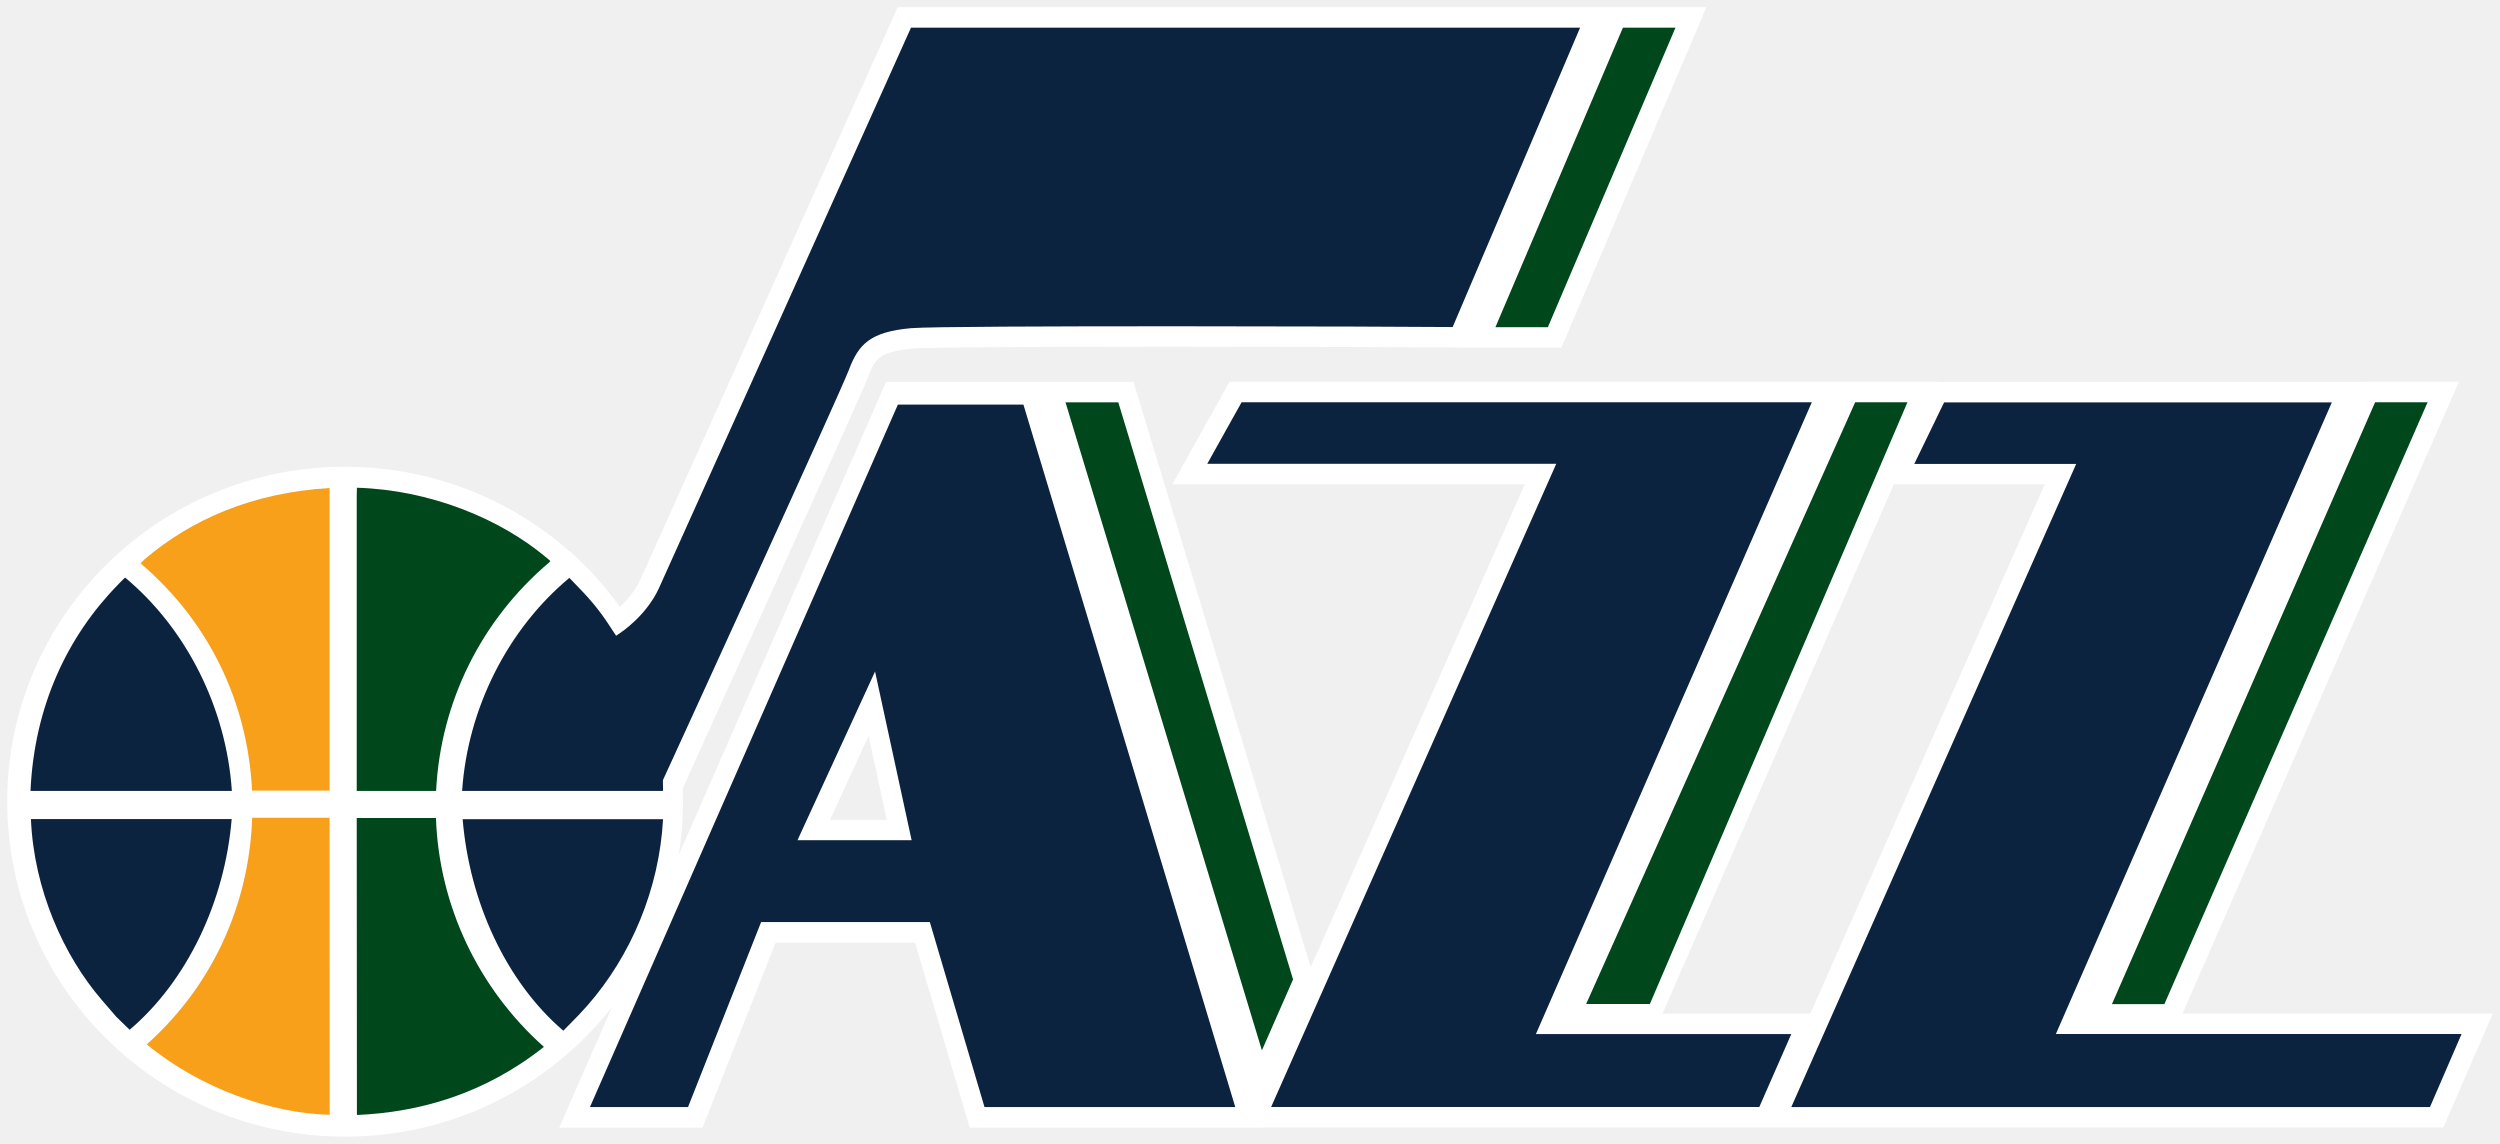
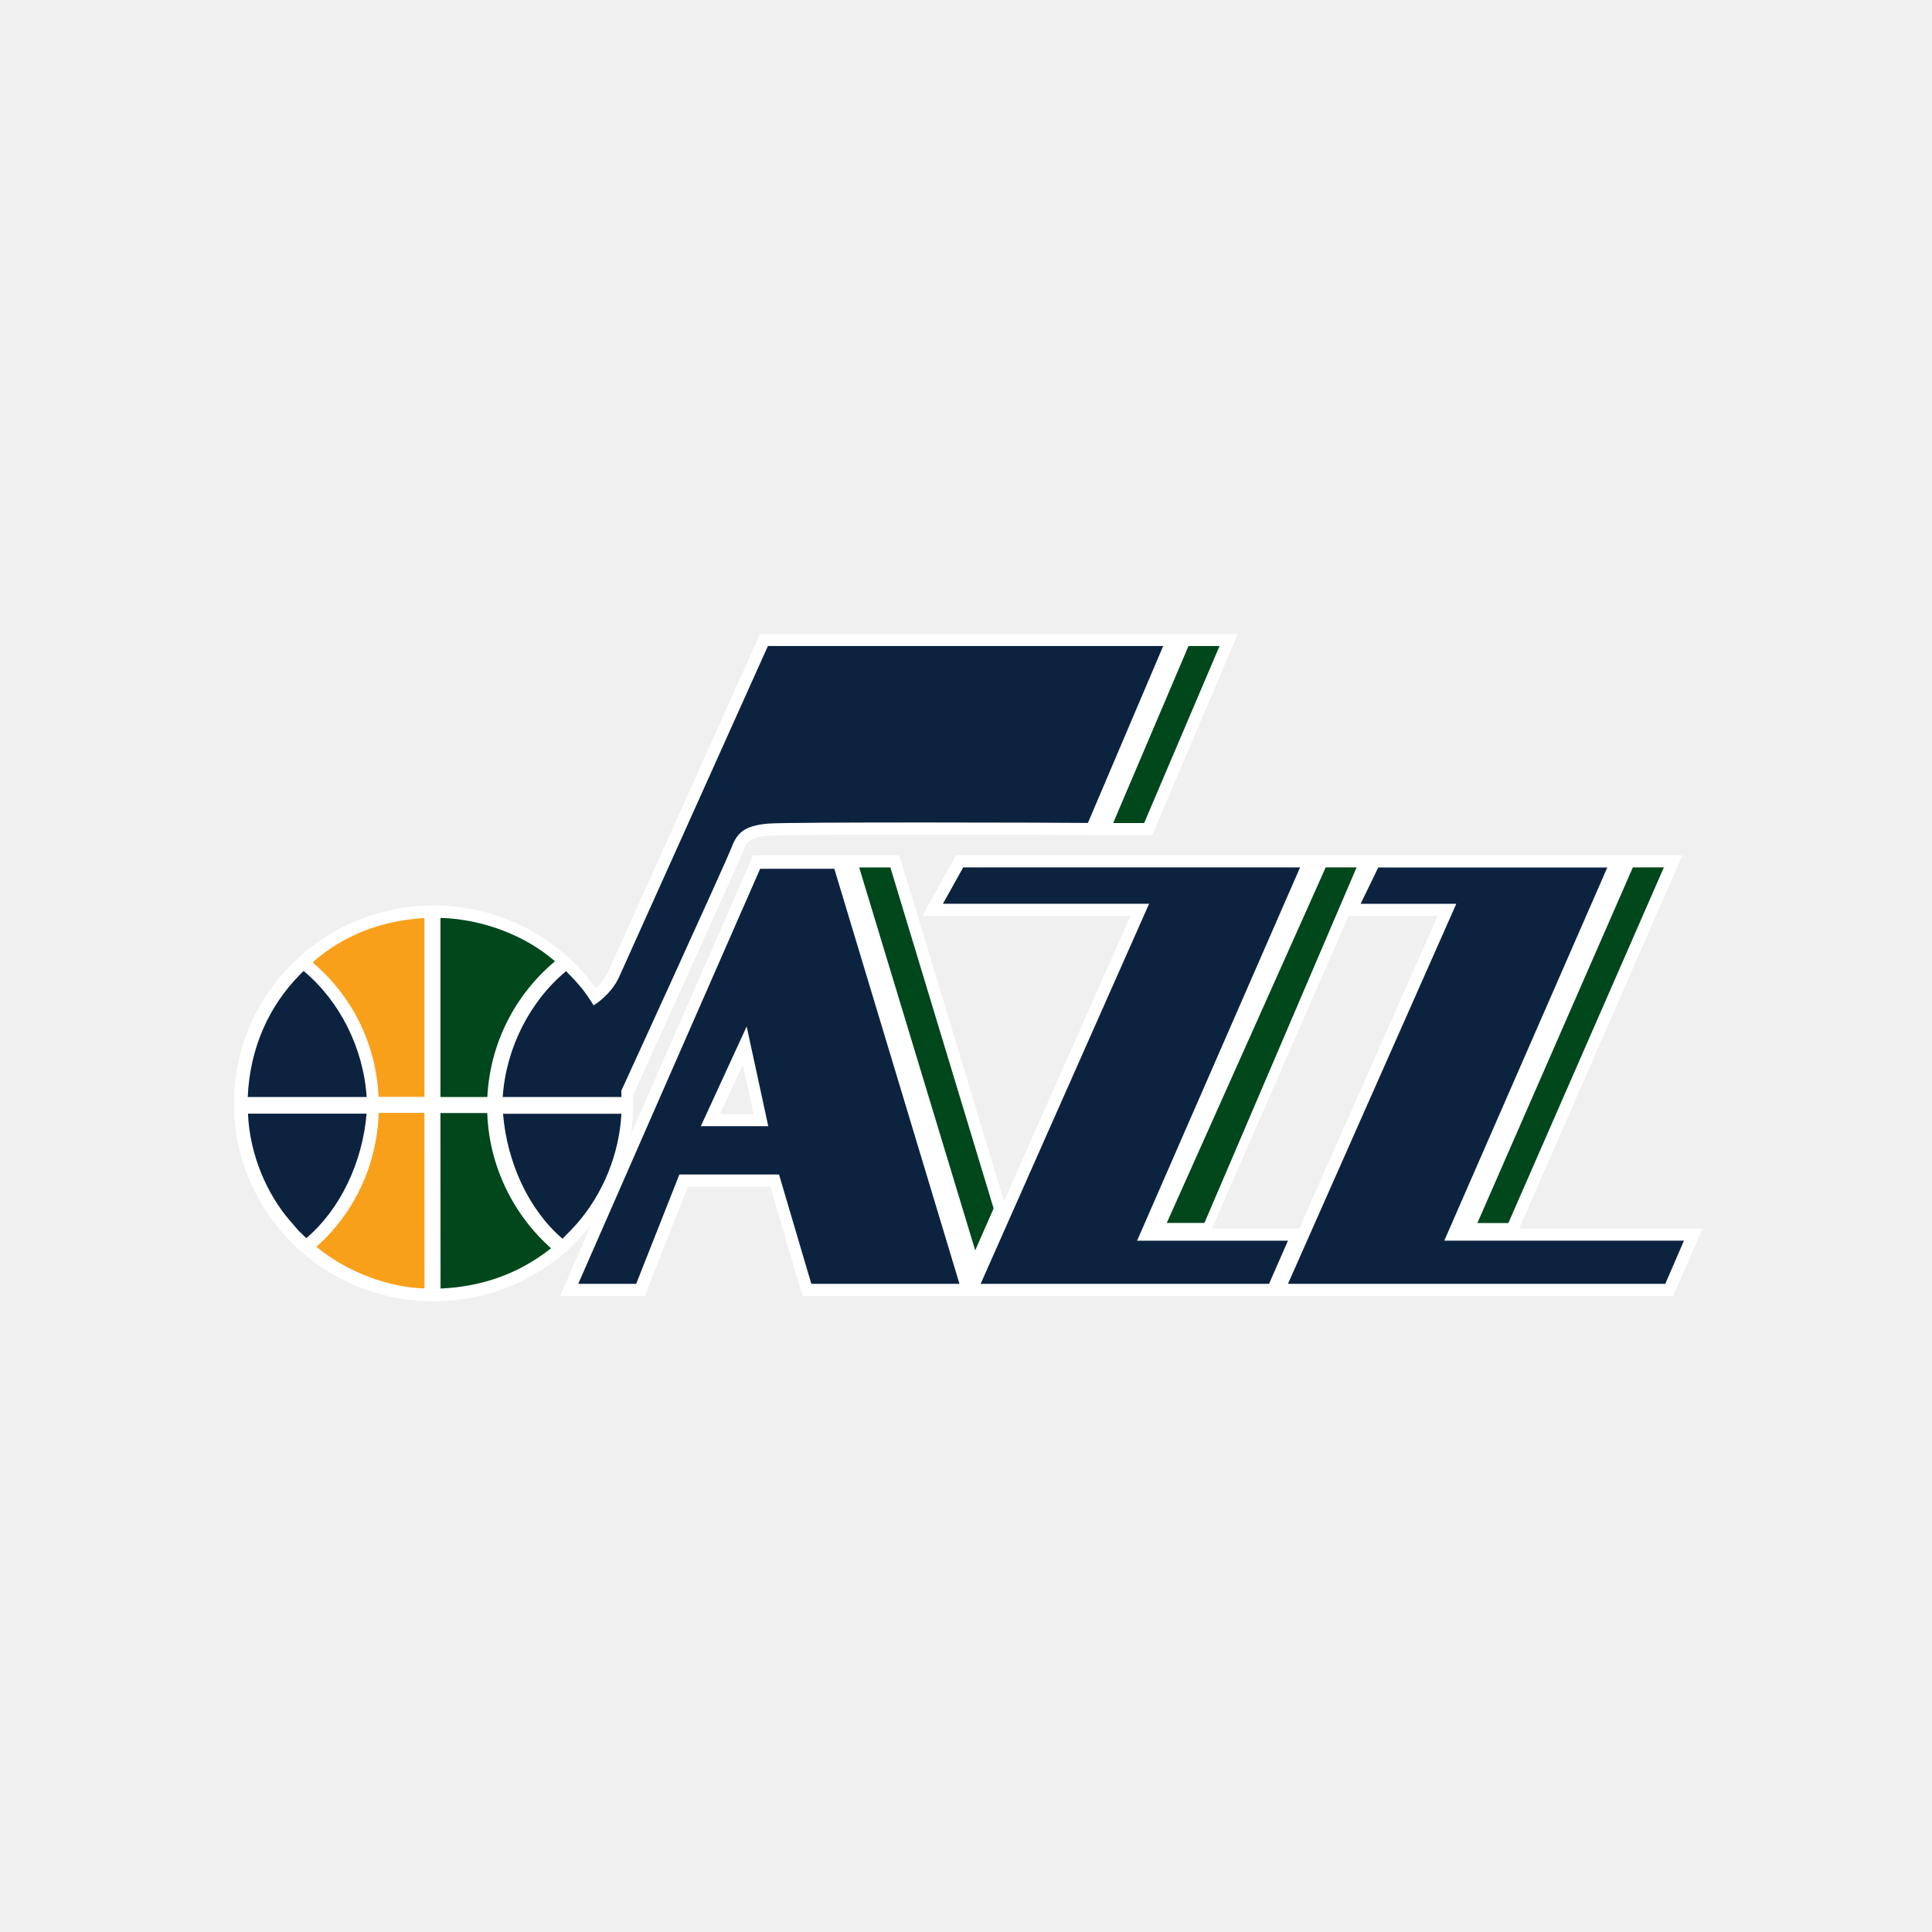
- <svg xmlns="http://www.w3.org/2000/svg" width="347.251" height="158.877" id="svg3201" version="1.1">
-   <defs id="defs3203">
-     <clipPath clipPathUnits="userSpaceOnUse" id="clipPath3091">
-       <path d="m 64.923,102.677 261.11,0 0,118.645 -261.11,0 0,-118.645 z" id="path3093" />
-     </clipPath>
+ <svg xmlns="http://www.w3.org/2000/svg" xmlns:xlink="http://www.w3.org/1999/xlink" width="512px" height="512px" viewBox="0 0 512 512" version="1.1">
+   <defs>
+     <path id="path-1" d="M-0.115,-0.481 L389.041,-0.481 L389.041,176.381 L-0.115,176.381 L-0.115,-0.481 L-0.115,-0.481 Z" />
  </defs>
-   <g id="layer1" transform="translate(-130.0923,-145.7809)">
-     <g id="g3286" transform="matrix(1.057796,0,0,1.057796,-7.576525,-8.483225)">
-       <g transform="matrix(1.25,0,0,-1.25,367.8616,278.9321)" id="g3083">
-         <path id="path3085" style="fill:#ffffff;fill-opacity:1;fill-rule:nonzero;stroke:none" d="m 0,0 -15.53,0 0.065,0.149 24.242,55.449 15.85,0 L 0,0 z m -102.983,20.349 4.057,8.82 1.91,-8.82 -5.967,0 z M 39.11,0.01 l 0.05,0.125 27.655,63.229 1.323,3.01 -10.214,0 -0.011,-0.024 -44.431,0 0.01,0.024 -74.498,0 -0.617,-1.102 -3.608,-6.466 -1.782,-3.202 37.019,0 -22.489,-50.733 -18.154,59.97 -0.464,1.522 -10.039,0 0.006,-0.015 -15.96,0 -0.564,-1.287 -32.451,-74.031 -1.32,-3.013 15.055,0 0.537,1.361 7.142,18.07 14.653,0 5.285,-17.894 0.457,-1.537 30.841,0 -0.005,0.02 123.967,0 0.562,1.296 3.328,7.671 1.301,3.006 -32.584,0 z" />
-       </g>
-       <g id="g3087" transform="matrix(1.25,0,0,-1.25,49.93828,423.4334)">
-         <g clip-path="url(#clipPath3091)" id="g3089">
-           <g transform="translate(158.4662,221.3226)" id="g3095">
-             <path id="path3097" style="fill:#ffffff;fill-opacity:1;fill-rule:nonzero;stroke:none" d="m 0,0 -0.566,-1.275 c -2.114,-4.755 -26.253,-58.382 -26.497,-58.923 -0.547,-1.178 -1.402,-2.137 -2.116,-2.802 -0.418,0.581 -0.853,1.151 -1.304,1.702 -0.407,0.506 -0.818,0.976 -1.237,1.434 -0.025,0.027 -0.049,0.061 -0.075,0.089 -0.217,0.232 -0.428,0.493 -0.646,0.718 l -0.607,0.586 -1.386,1.341 -0.041,-0.033 c -6.269,5.526 -14.522,8.886 -23.57,8.886 -19.605,0 -35.498,-15.748 -35.498,-35.185 0,-19.43 15.893,-35.183 35.498,-35.183 19.603,0 35.492,15.753 35.492,35.183 0,0.465 -0.015,0.92 -0.033,1.377 3.54,7.888 18.661,41.08 19.476,43.235 0.692,1.847 1.15,2.677 4.727,2.993 0.87,0.068 5.531,0.189 26.797,0.189 12.913,0 27.018,-0.05 29.866,-0.08 l 1.265,-0.011 -0.002,-0.007 10.181,0 0.557,1.305 L 83.687,-2.99 84.956,0 0,0 z" />
-           </g>
-           <g transform="translate(147.9427,133.8177)" id="g3099">
-             <path id="path3101" style="fill:#0c2340;fill-opacity:1;fill-rule:nonzero;stroke:none" d="M 0,0 8.148,17.719 11.988,0 0,0 z m 23.734,45.759 -13.188,0 -32.347,-73.791 10.303,0 7.677,19.433 17.722,0 5.743,-19.433 26.343,0 -22.253,73.791 z" />
-           </g>
-           <g transform="translate(254.4957,179.8228)" id="g3103">
-             <path id="path3105" style="fill:#0c2340;fill-opacity:1;fill-rule:nonzero;stroke:none" d="m 0,0 -59.901,0 -3.608,-6.468 36.662,0 -29.954,-67.569 51.283,0 3.363,7.667 -26.828,0 L 0,0 z" />
-           </g>
-           <g transform="translate(264.5417,179.8228)" id="g3107">
-             <path id="path3109" style="fill:#00471b;fill-opacity:1;fill-rule:nonzero;stroke:none" d="m 0,0 -5.49,0 -28.263,-63.214 6.695,0 L 0,0 z" />
-           </g>
-           <g transform="translate(309.1231,179.8041)" id="g3111">
-             <path id="path3113" style="fill:#0c2340;fill-opacity:1;fill-rule:nonzero;stroke:none" d="m 0,0 -40.732,0 -3.131,-6.458 17.01,0 -29.93,-67.561 67.092,0 3.322,7.674 -42.62,0 L 0,0 z" />
-           </g>
-           <g transform="translate(319.1824,179.8228)" id="g3115">
-             <path id="path3117" style="fill:#00471b;fill-opacity:1;fill-rule:nonzero;stroke:none" d="m 0,0 -5.514,0 -27.645,-63.228 5.508,0 L 0,0 z" />
-           </g>
-           <g transform="translate(133.8427,137.891)" id="g3119">
-             <path id="path3121" style="fill:#ffffff;fill-opacity:1;fill-rule:nonzero;stroke:none" d="m 0,0 c 0,-18.2 -14.885,-32.957 -33.246,-32.957 -18.358,0 -33.242,14.757 -33.242,32.957 0,18.211 14.884,32.97 33.242,32.97 C -14.885,32.97 0,18.211 0,0" />
-           </g>
-           <g transform="translate(88.5233,138.9942)" id="g3123">
-             <path id="path3125" style="fill:#0c2340;fill-opacity:1;fill-rule:nonzero;stroke:none" d="m 0,0 c -0.583,8.691 -4.757,17.036 -11.218,22.414 -0.273,-0.241 -0.757,-0.771 -0.737,-0.741 C -17.284,16.226 -20.749,8.911 -21.153,0 L 0,0 z" />
-           </g>
-           <g transform="translate(74.84,117.0551)" id="g3127">
-             <path id="path3129" style="fill:#0c2340;fill-opacity:1;fill-rule:nonzero;stroke:none" d="M 0,0 1.533,-1.779 2.944,-3.154 C 8.963,1.95 12.942,10.289 13.665,18.98 l -21.088,0 C -7.116,11.542 -3.945,4.581 0,0" />
-           </g>
-           <g transform="translate(79.3695,163.3407)" id="g3131">
-             <path id="path3133" style="fill:#f9a01b;fill-opacity:1;fill-rule:nonzero;stroke:none" d="M 0,0 -0.194,-0.19 -0.353,-0.351 -0.442,-0.438 C 6.721,-6.523 10.82,-15.017 11.277,-24.314 l 8.146,0 0,31.789 C 11.294,6.984 4.913,4.171 0,0 m 0.212,-50.971 c 5.584,-4.619 13.091,-7.262 19.222,-7.401 l -0.011,31.211 -8.133,0 C 10.97,-36.358 7.069,-44.862 0.212,-50.971" />
-           </g>
-           <g transform="translate(123.3435,113.8023)" id="g3135">
-             <path id="path3137" style="fill:#0c2340;fill-opacity:1;fill-rule:nonzero;stroke:none" d="m 0,0 1.268,1.295 c 0,0 0.539,0.535 1.248,1.336 4.622,5.269 7.562,12.287 7.96,19.589 l -21.052,0 C -9.853,13.499 -5.996,5.129 0,0" />
-           </g>
-           <g transform="translate(109.9627,136.1501)" id="g3139">
-             <path id="path3141" style="fill:#00471b;fill-opacity:1;fill-rule:nonzero;stroke:none" d="m 0,0 -8.322,0 0.019,-31.201 c 6.519,0.285 13.356,2.168 19.645,7.157 C 4.451,-17.915 0.317,-9.199 0,0 m 11.885,26.839 0.134,0.147 -0.096,0.096 -0.281,0.236 c -4.957,4.183 -12.334,7.145 -19.945,7.375 l -0.019,-0.962 0,-30.887 8.339,0 c 0.461,9.313 4.729,17.949 11.868,23.995" />
-           </g>
-           <g transform="translate(181.6441,179.8142)" id="g3143">
-             <path id="path3145" style="fill:#00471b;fill-opacity:1;fill-rule:nonzero;stroke:none" d="m 0,0 -5.548,0 20.632,-68.077 3.273,7.451 L 0,0 z" />
-           </g>
-           <g transform="translate(159.866,219.1727)" id="g3147">
-             <path id="path3149" style="fill:#0c2340;fill-opacity:1;fill-rule:nonzero;stroke:none" d="m 0,0 c -2.143,-4.809 -26.501,-58.931 -26.501,-58.931 -1.35,-2.896 -3.998,-4.624 -4.139,-4.717 l -0.339,-0.232 -0.634,0.964 c -1.189,1.853 -2.313,3.11 -3.735,4.557 l -0.54,0.559 c -6.46,-5.372 -10.679,-13.687 -11.267,-22.378 l 21.11,0 c -0.008,0.572 -0.014,0.907 -0.014,0.907 l 0,0.226 c 0.214,0.437 18.588,40.592 19.537,43.101 1.004,2.675 2.225,3.995 6.551,4.377 3.872,0.313 51.628,0.177 56.872,0.116 L 70.289,0 0,0 z" />
-           </g>
-           <g transform="translate(240.1741,219.1727)" id="g3151">
-             <path id="path3153" style="fill:#00471b;fill-opacity:1;fill-rule:nonzero;stroke:none" d="m 0,0 -5.522,0 -13.394,-31.469 5.509,0 L 0,0 z" />
+   <g id="NBA" stroke="none" stroke-width="1" fill="none" fill-rule="evenodd">
+     <g id="utah-jazz">
+       <g transform="translate(62, 168)" id="layer1">
+         <g transform="translate(-0.104038, 0.247)">
+           <g id="g3286" transform="translate(-0.00599, 0.014334)">
+             <g id="g3083" transform="translate(238.4467, 117.0867) scale(1, -1) translate(-238.4467, -117.0867) translate(87.17196, 58.95009)" fill="#FFFFFF">
+               <path d="M195.241,17.888 L172.095,17.888 L172.192,18.11 L208.322,100.767 L231.945,100.767 L195.241,17.888 L195.241,17.888 Z M41.756,48.222 L47.803,61.37 L50.649,48.222 L41.756,48.222 L41.756,48.222 Z M253.53,17.903 L253.605,18.089 L294.822,112.344 L296.793,116.831 L281.571,116.831 L281.554,116.795 L215.335,116.795 L215.35,116.831 L104.318,116.831 L103.399,115.188 L98.022,105.549 L95.366,100.776 L150.538,100.776 L117.021,25.149 L89.964,114.546 L89.273,116.814 L74.311,116.814 L74.32,116.792 L50.533,116.792 L49.693,114.874 L1.328,4.517 L-0.639,0.025 L21.798,0.025 L22.599,2.054 L33.243,28.991 L55.082,28.991 L62.959,2.317 L63.64,0.025 L109.605,0.025 L109.597,0.055 L294.357,0.055 L295.194,1.987 L300.154,13.422 L302.093,17.903 L253.53,17.903 L253.53,17.903 Z" id="path3085" />
+             </g>
+             <g id="g3087" transform="translate(194.7205, 88.16897) scale(1, -1) translate(-194.7205, -88.16897) translate(0.22449, 0.218665)">
+               <g id="g3089-Clipped">
+                 <mask id="mask-2" fill="white">
+                   <use xlink:href="#path-1" />
+                 </mask>
+                 <g id="path3093" />
+                 <g id="g3089" mask="url(#mask-2)">
+                   <g transform="translate(-1.490391, -1.490683)">
+                     <g id="g3095" transform="translate(0.69482, 0.480894)">
+                       <path d="M140.097,177.391 L139.253,175.491 C136.103,168.402 100.126,88.462 99.762,87.655 C98.947,85.899 97.673,84.47 96.609,83.478 C95.986,84.344 95.337,85.194 94.665,86.015 C94.059,86.77 93.446,87.47 92.822,88.153 C92.784,88.193 92.749,88.244 92.71,88.286 C92.386,88.632 92.072,89.021 91.747,89.356 L90.842,90.23 L88.777,92.229 L88.716,92.179 C79.372,100.417 67.072,105.426 53.587,105.426 C24.368,105.426 0.681,81.95 0.681,52.976 C0.681,24.012 24.368,0.529 53.587,0.529 C82.803,0.529 106.484,24.012 106.484,52.976 C106.484,53.669 106.462,54.347 106.435,55.029 C111.711,66.787 134.247,116.266 135.462,119.478 C136.493,122.232 137.176,123.469 142.507,123.94 C143.803,124.041 150.75,124.222 182.445,124.222 C201.69,124.222 222.712,124.147 226.957,124.102 L228.842,124.086 L228.839,124.076 L244.013,124.076 L244.843,126.021 L264.823,172.934 L266.714,177.391 L140.097,177.391 L140.097,177.391 Z" id="path3097" fill="#FFFFFF" />
+                     </g>
+                     <g id="g3099" transform="translate(92.31885, 5.690981)">
+                       <path d="M32.789,41.739 L44.932,68.153 L50.655,41.739 L32.789,41.739 L32.789,41.739 Z M68.162,109.951 L48.506,109.951 L0.297,-0.048 L15.652,-0.048 L27.094,28.921 L53.507,28.921 L62.066,-0.048 L101.327,-0.048 L68.162,109.951 L68.162,109.951 Z" id="path3101" fill="#0C2340" />
+                     </g>
+                     <g id="g3103" transform="translate(188.5281, 5.698584)">
+                       <path d="M95.385,110.311 L6.109,110.311 L0.732,100.669 L55.372,100.669 L10.729,-0.055 L87.161,-0.055 L92.173,11.374 L52.189,11.374 L95.385,110.311 L95.385,110.311 Z" id="path3105" fill="#0C2340" />
+                     </g>
+                     <g id="g3107" transform="translate(248.2123, 22.0961)">
+                       <path d="M50.673,93.913 L42.491,93.913 L0.368,-0.319 L10.346,-0.319 L50.673,93.913 L50.673,93.913 Z" id="path3109" fill="#00471B" />
+                     </g>
+                     <g id="g3111" transform="translate(280.377, 5.670708)">
+                       <path d="M84.952,110.311 L24.246,110.311 L19.579,100.684 L44.931,100.684 L0.323,-0.028 L100.317,-0.028 L105.268,11.411 L41.747,11.411 L84.952,110.311 L84.952,110.311 Z" id="path3113" fill="#0C2340" />
+                     </g>
+                     <g id="g3115" transform="translate(331.1387, 22.0961)">
+                       <path d="M49.183,93.913 L40.965,93.913 L-0.237,-0.34 L7.972,-0.34 L49.183,93.913 L49.183,93.913 Z" id="path3117" fill="#00471B" />
+                     </g>
+                     <g id="g3119" transform="translate(5.727126, 4.309565)">
+                       <path d="M98.366,49.193 C98.366,22.062 76.181,0.064 48.816,0.064 C21.456,0.064 -0.727,22.062 -0.727,49.193 C-0.727,76.339 21.456,98.34 48.816,98.34 C76.181,98.34 98.366,76.339 98.366,49.193" id="path3121" fill="#FFFFFF" />
+                     </g>
+                     <g id="g3123" transform="translate(5.251095, 55.14663)">
+                       <path d="M31.298,0 C30.429,12.956 24.208,25.395 14.579,33.412 C14.172,33.053 13.451,32.263 13.481,32.308 C5.538,24.188 0.374,13.283 -0.228,0 L31.298,0 L31.298,0 Z" id="path3125" fill="#0C2340" />
+                     </g>
+                     <g id="g3127" transform="translate(5.723102, 17.97033)">
+                       <path d="M10.433,4.472 L12.718,1.82 L14.82,-0.23 C23.791,7.379 29.721,19.81 30.799,32.765 L-0.63,32.765 C-0.173,21.678 4.553,11.301 10.433,4.472" id="path3129" fill="#0C2340" />
+                     </g>
+                     <g id="g3131" transform="translate(22.90657, 4.979925)">
+                       <path d="M-2.15383267e-14,86.46 L-0.289,86.176 L-0.526,85.936 L-0.659,85.807 C10.017,76.736 16.126,64.074 16.807,50.215 L28.948,50.215 L28.948,97.602 C16.832,96.871 7.322,92.677 -2.15383267e-14,86.46 M0.316,10.478 C8.638,3.593 19.827,-0.347 28.964,-0.555 L28.948,45.971 L16.827,45.971 C16.35,32.261 10.536,19.585 0.316,10.478" id="path3133" fill="#F9A01B" />
+                     </g>
+                     <g id="g3135" transform="translate(72.05072, 17.59349)">
+                       <path d="M16.394,0 L18.284,1.93 C18.284,1.93 19.087,2.728 20.144,3.922 C27.033,11.776 31.414,22.238 32.008,33.123 L0.632,33.123 C1.709,20.123 7.458,7.646 16.394,0" id="path3137" fill="#0C2340" />
+                     </g>
+                     <g id="g3139" transform="translate(56.57927, 4.695801)">
+                       <path d="M11.923,46.211 L-0.48,46.211 L-0.452,-0.3 C9.264,0.125 19.454,2.932 28.827,10.369 C18.557,19.506 12.396,32.498 11.923,46.211 M29.636,86.22 L29.836,86.439 L29.693,86.582 L29.274,86.934 C21.886,93.169 10.892,97.585 -0.452,97.927 L-0.48,96.493 L-0.48,50.451 L11.948,50.451 C12.636,64.333 18.997,77.207 29.636,86.22" id="path3141" fill="#00471B" />
+                     </g>
+                     <g id="g3143" transform="translate(166.3934, 14.62986)">
+                       <path d="M8.942,101.366 L0.674,101.366 L31.423,-0.115 L36.301,10.992 L8.942,101.366 L8.942,101.366 Z" id="path3145" fill="#00471B" />
+                     </g>
+                     <g id="g3147" transform="translate(72.82945, 55.41272)">
+                       <path d="M70.048,119.255 C66.854,112.086 30.552,31.407 30.552,31.407 C28.539,27.09 24.593,24.514 24.383,24.376 L23.878,24.03 L22.933,25.467 C21.161,28.229 19.485,30.103 17.366,32.26 L16.561,33.093 C6.933,25.085 0.645,12.69 -0.231,-0.265 L31.231,-0.265 C31.219,0.587 31.21,1.087 31.21,1.087 L31.21,1.424 C31.529,2.075 58.914,61.933 60.328,65.674 C61.824,69.661 63.644,71.629 70.092,72.198 C75.862,72.665 147.038,72.462 154.853,72.371 L174.806,119.255 L70.048,119.255 L70.048,119.255 Z" id="path3149" fill="#0C2340" />
+                     </g>
+                     <g id="g3151" transform="translate(234.2509, 128.4562)">
+                       <path d="M28.317,46.211 L20.087,46.211 L0.125,-0.699 L8.336,-0.699 L28.317,46.211 L28.317,46.211 Z" id="path3153" fill="#00471B" />
+                     </g>
+                   </g>
+                 </g>
+               </g>
+             </g>
          </g>
        </g>
      </g>
    </g>
  </g>
</svg>
